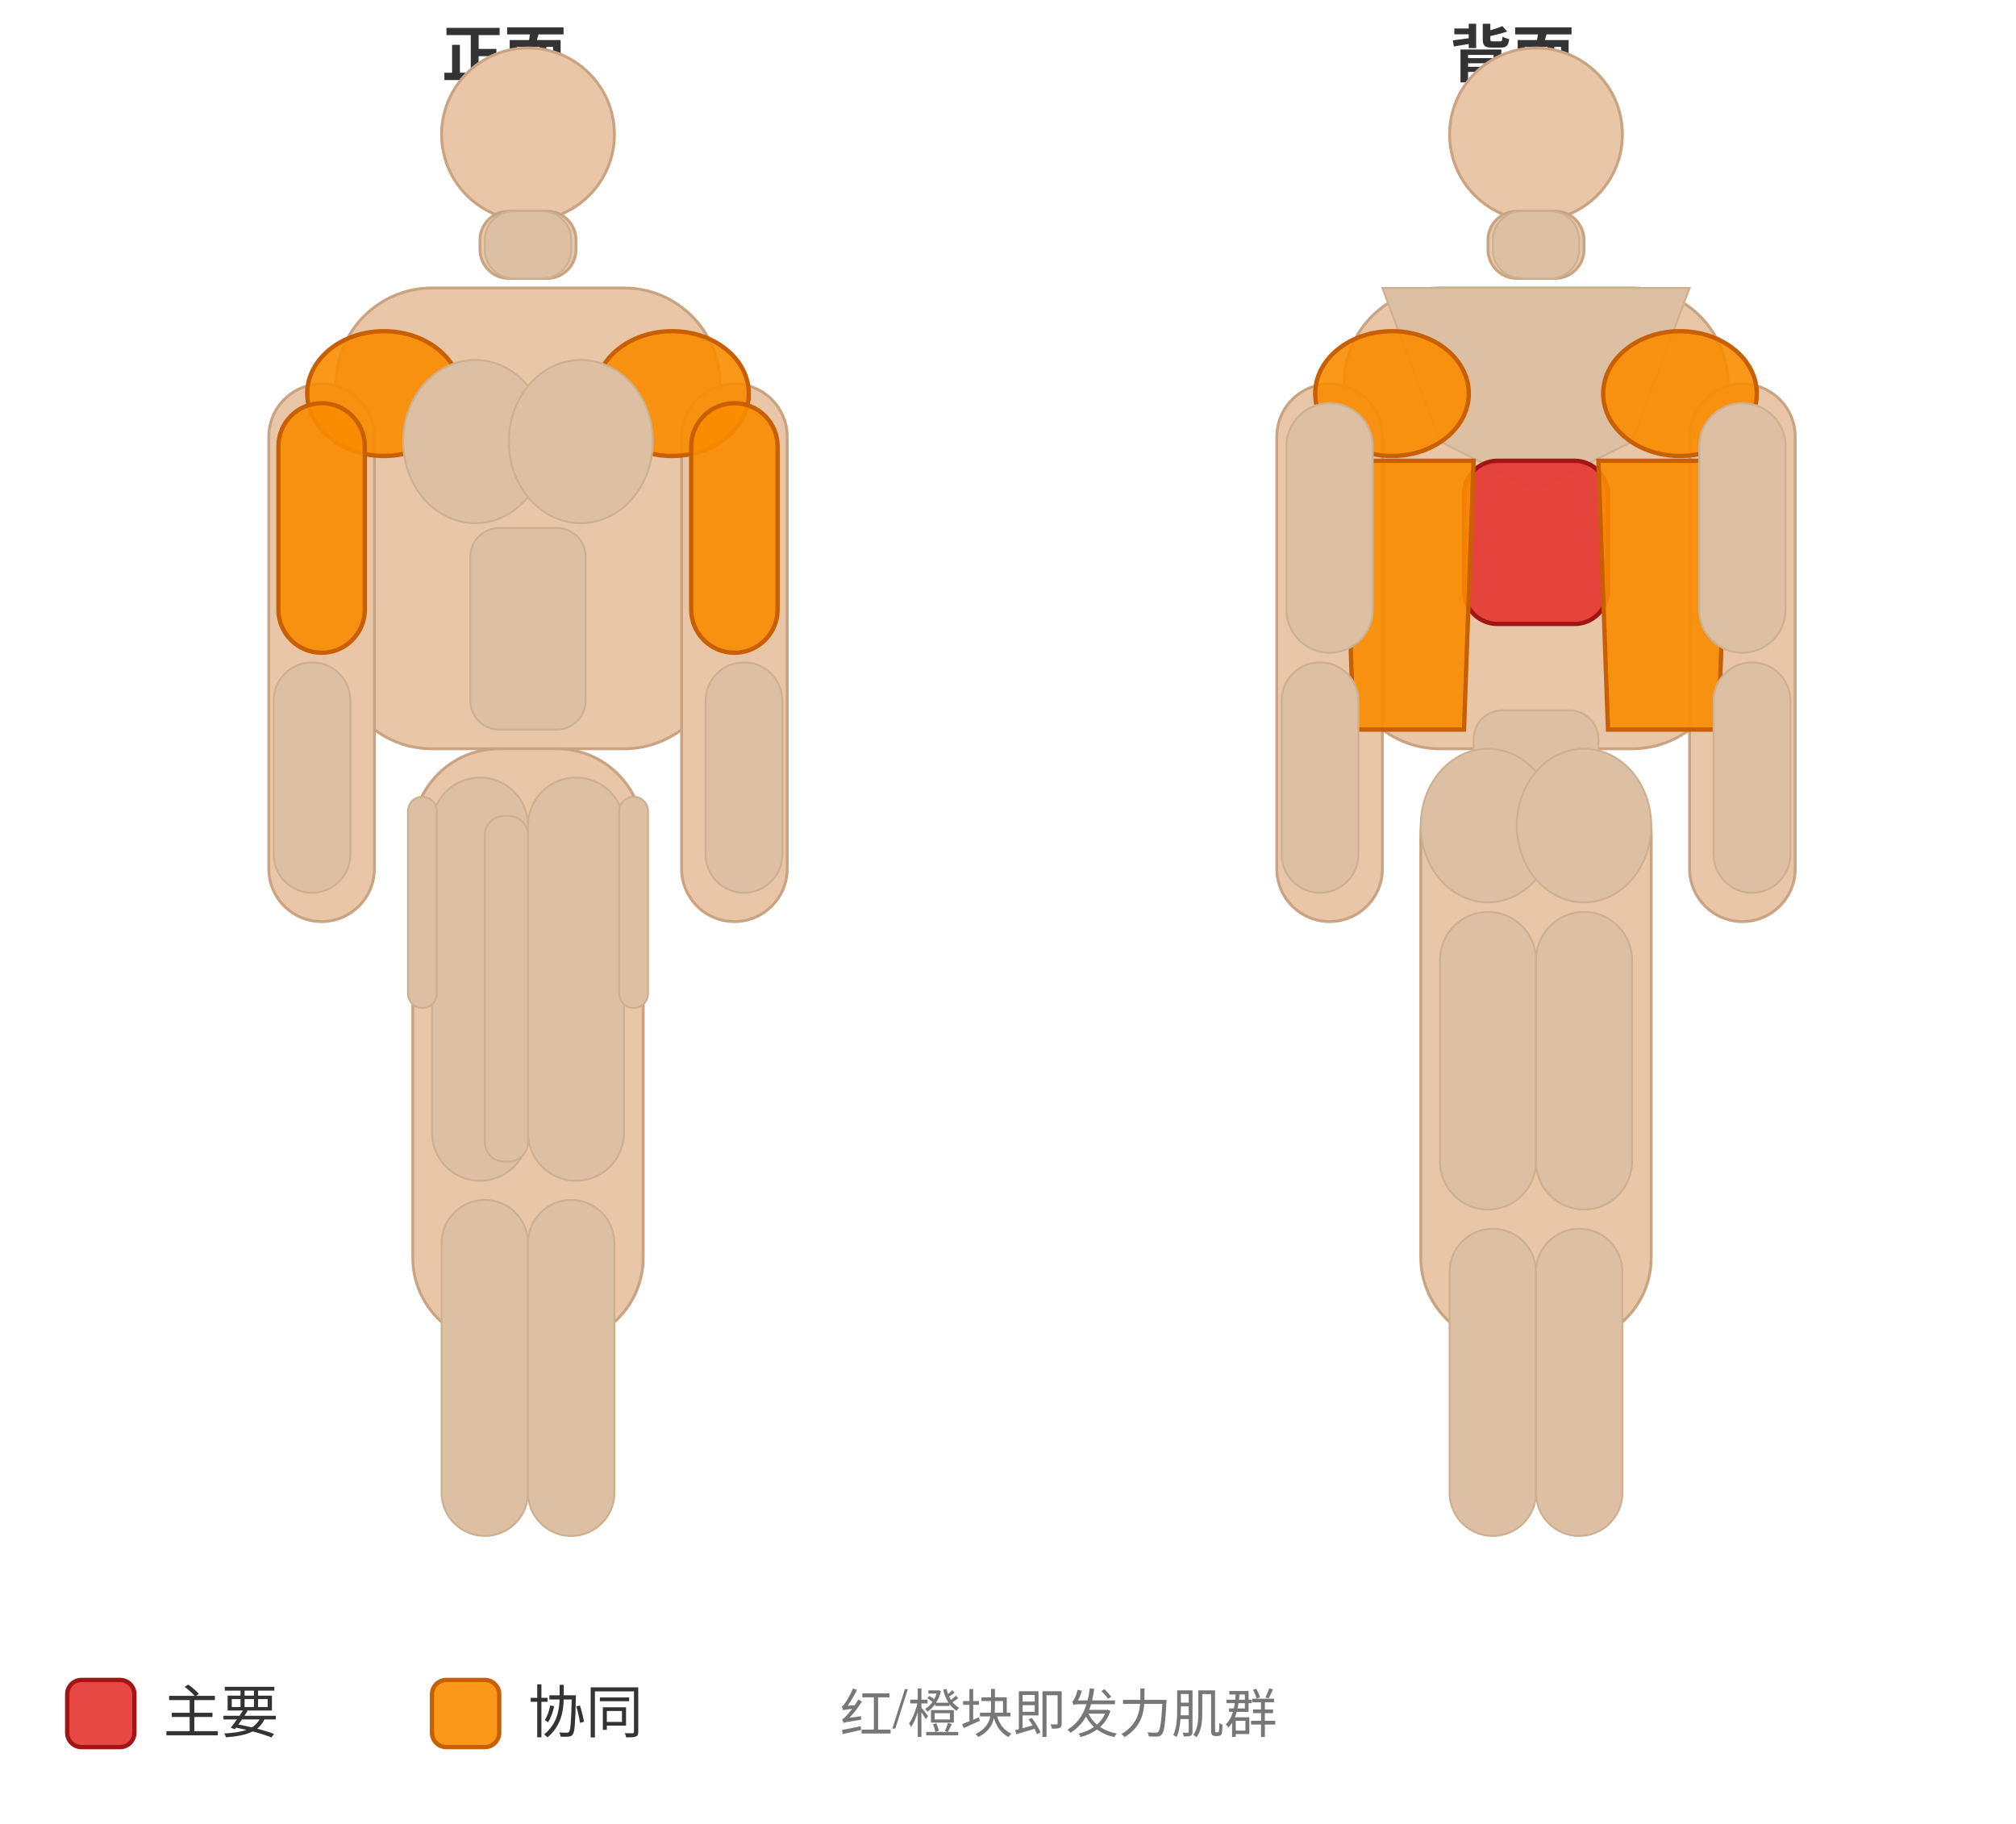
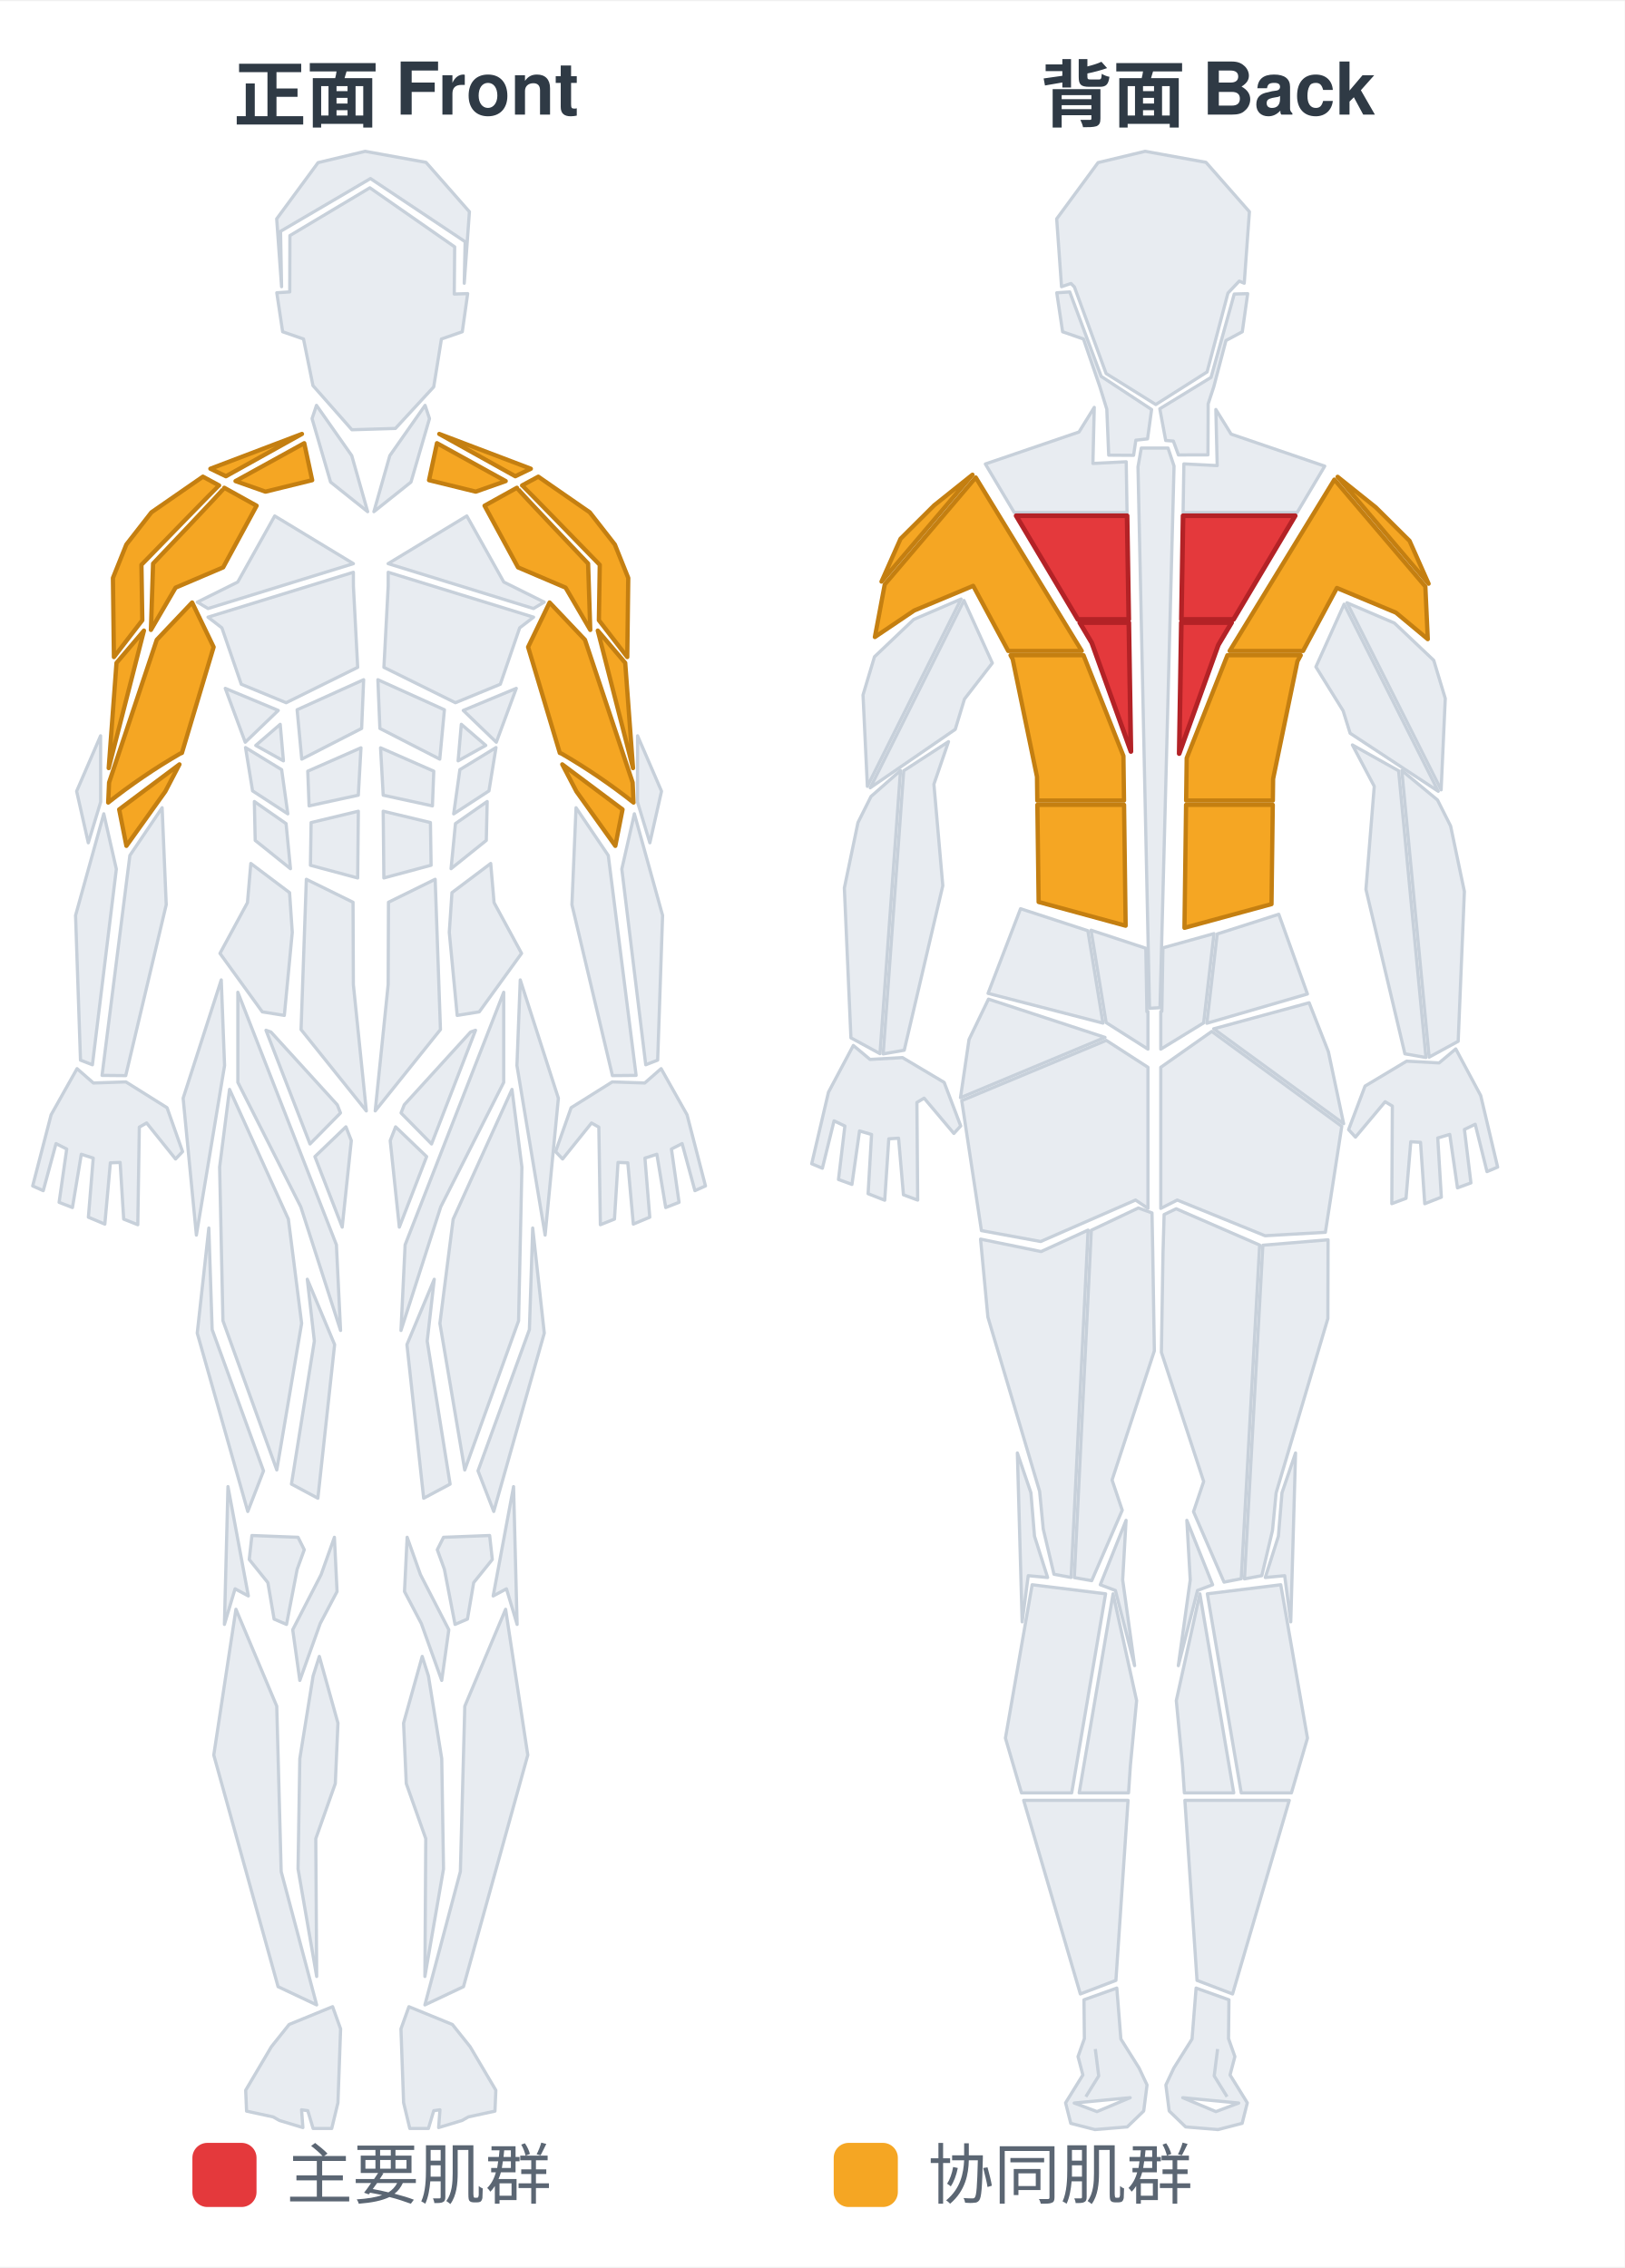
- <svg xmlns="http://www.w3.org/2000/svg" viewBox="0 0 420 380" width="420" height="380" font-family="-apple-system,Segoe UI,Helvetica,Arial,sans-serif">
-   <rect width="420" height="380" fill="#ffffff" />
-   <text x="105" y="16" font-size="13" font-weight="700" text-anchor="middle" fill="#333">正面</text>
-   <text x="315" y="16" font-size="13" font-weight="700" text-anchor="middle" fill="#333">背面</text>
-   <g transform="translate(10,0)">
-     <circle fill="#e9c6a8" stroke="#caa482" stroke-width="0.6" cx="100" cy="28" r="18" />
-     <rect fill="#e9c6a8" stroke="#caa482" stroke-width="0.6" x="90" y="44" width="20" height="14" rx="6" />
-     <rect fill="#e9c6a8" stroke="#caa482" stroke-width="0.6" x="60" y="60" width="80" height="96" rx="20" />
-     <rect fill="#e9c6a8" stroke="#caa482" stroke-width="0.6" x="46" y="80" width="22" height="112" rx="11" />
-     <rect fill="#e9c6a8" stroke="#caa482" stroke-width="0.6" x="132" y="80" width="22" height="112" rx="11" />
-     <rect fill="#e9c6a8" stroke="#caa482" stroke-width="0.6" x="76" y="156" width="48" height="124" rx="18" />
-     <rect fill="#ddc0a4" stroke="#cdb090" stroke-width="0.4" x="91" y="44" width="18" height="14" rx="6" />
-     <ellipse fill="#fb8c00" fill-opacity="0.9" stroke="#c85f00" stroke-width="0.9" cx="70" cy="82" rx="16" ry="13" />
-     <ellipse fill="#fb8c00" fill-opacity="0.9" stroke="#c85f00" stroke-width="0.9" cx="130" cy="82" rx="16" ry="13" />
-     <ellipse fill="#ddc0a4" stroke="#cdb090" stroke-width="0.4" cx="89" cy="92" rx="15" ry="17" />
-     <ellipse fill="#ddc0a4" stroke="#cdb090" stroke-width="0.4" cx="111" cy="92" rx="15" ry="17" />
-     <rect fill="#fb8c00" fill-opacity="0.9" stroke="#c85f00" stroke-width="0.9" x="48" y="84" width="18" height="52" rx="9" />
-     <rect fill="#fb8c00" fill-opacity="0.9" stroke="#c85f00" stroke-width="0.9" x="134" y="84" width="18" height="52" rx="9" />
-     <rect fill="#ddc0a4" stroke="#cdb090" stroke-width="0.4" x="47" y="138" width="16" height="48" rx="8" />
-     <rect fill="#ddc0a4" stroke="#cdb090" stroke-width="0.4" x="137" y="138" width="16" height="48" rx="8" />
-     <rect fill="#ddc0a4" stroke="#cdb090" stroke-width="0.4" x="88" y="110" width="24" height="42" rx="6" />
-     <rect fill="#ddc0a4" stroke="#cdb090" stroke-width="0.4" x="80" y="162" width="20" height="84" rx="10" />
-     <rect fill="#ddc0a4" stroke="#cdb090" stroke-width="0.4" x="100" y="162" width="20" height="84" rx="10" />
-     <rect fill="#ddc0a4" stroke="#cdb090" stroke-width="0.4" x="91" y="170" width="9" height="72" rx="4" />
-     <rect fill="#ddc0a4" stroke="#cdb090" stroke-width="0.4" x="75" y="166" width="6" height="44" rx="3" />
-     <rect fill="#ddc0a4" stroke="#cdb090" stroke-width="0.4" x="119" y="166" width="6" height="44" rx="3" />
-     <rect fill="#ddc0a4" stroke="#cdb090" stroke-width="0.4" x="82" y="250" width="18" height="70" rx="9" />
-     <rect fill="#ddc0a4" stroke="#cdb090" stroke-width="0.4" x="100" y="250" width="18" height="70" rx="9" />
+ <svg xmlns="http://www.w3.org/2000/svg" viewBox="0 0 76 106" width="260" height="363" role="img" font-family="-apple-system,BlinkMacSystemFont,Segoe UI,Helvetica,Arial,sans-serif">
+   <rect width="76" height="106" fill="#ffffff" />
+   <text x="19" y="5.6" font-size="3.4" font-weight="600" text-anchor="middle" fill="#2f3a45">正面 Front</text>
+   <text x="56.5" y="5.6" font-size="3.4" font-weight="600" text-anchor="middle" fill="#2f3a45">背面 Back</text>
+   <g transform="translate(1.5,7)">
+     <path d="m 11.672,6.359 -0.048,-2.591 4.206,-2.468 4.428,2.954 -0.041,1.944 0.242,-3.345 -2.031,-2.311 -2.845,-0.516 -2.204,0.529 -1.936,2.631 z" fill="#e8ecf1" stroke="#c7d0da" stroke-width="0.15" stroke-linejoin="round" />
+     <path d="m 19.749,6.703 0.02,-2.207 -3.967,-2.764 -3.741,2.236 -0.006,2.635 -0.607,0.04 0.274,1.824 0.976,0.339 0.442,2.18 1.822,2.066 2.035,-0.061 1.792,-1.944 0.36,-2.241 0.976,-0.339 0.252,-1.784 z" fill="#e8ecf1" stroke="#c7d0da" stroke-width="0.15" stroke-linejoin="round" />
+     <path d="m 13.305,11.911 1.65,2.352 0.744,2.622 -1.735,-1.384 -0.866,-2.971 z" fill="#e8ecf1" stroke="#c7d0da" stroke-width="0.15" stroke-linejoin="round" />
+     <path d="m 18.385,11.911 -1.65,2.352 -0.745,2.622 1.735,-1.384 0.866,-2.971 z" fill="#e8ecf1" stroke="#c7d0da" stroke-width="0.15" stroke-linejoin="round" />
+     <path d="m 19.048,13.248 3.557,1.979 0.727,-0.351 z m -0.107,0.433 -0.371,1.731 2.185,0.536 1.401,-0.494 z" fill="#f5a623" stroke="#c47f11" stroke-width="0.2" stroke-linejoin="round" />
+     <path d="m 22.922,15.657 0.758,-0.41 2.408,1.668 1.174,1.507 0.627,1.563 -0.046,3.702 -1.328,-1.722 0.041,-2.594 -0.488,-0.5 c 0,0 -3.098,-3.191 -3.144,-3.214 z m -0.241,0.109 c -0.001,0.052 3.33,3.547 3.33,3.547 l 0.101,3.104 -1.154,-1.978 -2.225,-0.948 -1.566,-2.885 z" fill="#f5a623" stroke="#c47f11" stroke-width="0.2" stroke-linejoin="round" />
+     <path d="m 12.625,13.248 -3.557,1.979 -0.727,-0.351 z m 0.107,0.433 0.371,1.731 -2.185,0.536 -1.401,-0.494 z" fill="#f5a623" stroke="#c47f11" stroke-width="0.2" stroke-linejoin="round" />
+     <path d="m 8.75,15.657 -0.758,-0.41 -2.408,1.668 -1.174,1.507 -0.627,1.563 0.046,3.702 1.328,-1.722 -0.041,-2.594 0.488,-0.5 c 0,0 3.098,-3.191 3.144,-3.214 z m 0.241,0.109 c 0.002,0.052 -3.33,3.547 -3.33,3.547 l -0.101,3.104 1.154,-1.978 2.225,-0.948 1.566,-2.885 z" fill="#f5a623" stroke="#c47f11" stroke-width="0.2" stroke-linejoin="round" />
+     <path d="m 27.622,30.815 -0.338,1.705 -1.819,-2.544 -0.663,-1.269 z m -2.853,-2.61 c -0.026,-0.014 -0.054,-0.025 -0.082,-0.032 l -1.483,-4.955 1.005,-2.084 1.655,1.745 2.23,6.677 0.042,0.937 c -1.065,-0.842 -2.19,-1.607 -3.364,-2.288 z m 1.694,-5.757 1.649,6.434 -0.365,-4.923 z" fill="#f5a623" stroke="#c47f11" stroke-width="0.2" stroke-linejoin="round" />
+     <path d="m 26.955,32.969 1.301,10.289 -1.108,0.01 -1.894,-7.996 0.192,-4.537 z m 1.22,-1.95 -0.587,2.586 1.119,9.156 0.558,-0.217 0.23,-6.77 z" fill="#e8ecf1" stroke="#c7d0da" stroke-width="0.15" stroke-linejoin="round" />
+     <path d="m 4.075,30.815 0.338,1.705 1.819,-2.544 0.663,-1.269 z m 2.853,-2.61 c 0.026,-0.014 0.054,-0.025 0.082,-0.032 l 1.483,-4.955 -1.005,-2.084 -1.655,1.745 -2.23,6.677 -0.042,0.937 c 1.065,-0.842 2.19,-1.607 3.364,-2.288 z m -1.694,-5.757 -1.649,6.434 0.365,-4.923 z" fill="#f5a623" stroke="#c47f11" stroke-width="0.2" stroke-linejoin="round" />
+     <path d="m 4.575,32.969 -1.301,10.289 1.108,0.01 1.894,-7.996 -0.192,-4.537 z m -1.22,-1.95 0.587,2.586 -1.119,9.156 -0.558,-0.217 -0.23,-6.77 z" fill="#e8ecf1" stroke="#c7d0da" stroke-width="0.15" stroke-linejoin="round" />
+     <path d="m 20.337,17.085 1.729,3.091 1.890,0.94 -0.5,0.3 -6.8, -2.1 z" fill="#e8ecf1" stroke="#c7d0da" stroke-width="0.15" stroke-linejoin="round" />
+     <path d="m 16.66,19.72 6.8,2.1 -0.65,0.5 -0.906,2.638 -2.1,0.865 -3.345,-1.655 0.2,-3.8 z" fill="#e8ecf1" stroke="#c7d0da" stroke-width="0.15" stroke-linejoin="round" />
+     <path d="m 11.351,17.085 -1.729,3.091 -1.890,0.94 0.5,0.3 6.8,-2.1 z" fill="#e8ecf1" stroke="#c7d0da" stroke-width="0.15" stroke-linejoin="round" />
+     <path d="m 15.03,19.72 -6.8,2.1 0.65,0.5 0.906,2.638 2.1,0.865 3.346,-1.655 -0.2,-3.8 z" fill="#e8ecf1" stroke="#c7d0da" stroke-width="0.15" stroke-linejoin="round" />
+     <path d="m 19.642,34.708 1.813,-1.365 0.157,1.833 1.286,2.373 -1.98,2.737 -1.031,0.166 -0.37,-3.888 z" fill="#e8ecf1" stroke="#c7d0da" stroke-width="0.15" stroke-linejoin="round" />
+     <path d="M 19.289,26.152 l -3.112 -1.406 0.094 2.28 2.801 1.436 z M 21.224,27.820 l -1.294 0.721 0.15 -1.709 z M 20.171,26.183 l 2.48 -1.032 -0.934 2.521 z M 21.702,27.921 l -1.69 1.034 -0.289 2.068 1.65 -1.075 z" fill="#e8ecf1" stroke="#c7d0da" stroke-width="0.15" stroke-linejoin="round" />
+     <path d="M 18.791,29.025 l -0.062 1.624 -2.303 -0.5 -0.124 -2.217 z M 18.635,31.429 l 0.031 1.998 -2.21 0.594 -0.031 -3.123 z M 21.290,30.444 l -1.484 1.034 -0.206 2.109 1.649 -1.324 z" fill="#e8ecf1" stroke="#c7d0da" stroke-width="0.15" stroke-linejoin="round" />
+     <path d="m 12.046,34.708 -1.813,-1.365 -0.157,1.833 -1.286,2.374 1.98,2.736 1.031,0.166 0.371,-3.887 z" fill="#e8ecf1" stroke="#c7d0da" stroke-width="0.15" stroke-linejoin="round" />
+     <path d="m 15.636,44.92 -0.606,-5.912 -0.015,-3.849 -2.185,-1.075 -0.247,7.03 z" fill="#e8ecf1" stroke="#c7d0da" stroke-width="0.15" stroke-linejoin="round" />
+     <path d="m 16.052,44.919 0.606,-5.912 0.015,-3.849 2.184,-1.075 0.247,7.03 z" fill="#e8ecf1" stroke="#c7d0da" stroke-width="0.15" stroke-linejoin="round" />
+     <path d="m 12.399,26.152 3.112,-1.406 -0.094,2.28 -2.801,1.436 z m -1.935,1.669 1.294,0.721 -0.15,-1.709 z m 1.053,-1.637 -2.479,-1.033 0.934,2.521 z m -1.532,1.737 1.69,1.034 0.289,2.067 -1.649,-1.075 z" fill="#e8ecf1" stroke="#c7d0da" stroke-width="0.15" stroke-linejoin="round" />
+     <path d="M 12.897,29.025 l 0.062 1.624 2.303 -0.5 0.124 -2.217 z M 13.053,31.430 l -0.031 1.998 2.21 0.594 0.031 -3.123 z M 10.398,30.445 l 1.484 1.034 0.206 2.109 -1.65 -1.324 z" fill="#e8ecf1" stroke="#c7d0da" stroke-width="0.15" stroke-linejoin="round" />
+     <path d="m 14.404,45.04 0.022,-0.028 -0.149,-0.379 -3.102,-3.404 -0.233,-0.083 2.059,5.32 z m -1.173,2.018 1.277,3.299 0.426,-4.049 -0.252,-0.643 z" fill="#e8ecf1" stroke="#c7d0da" stroke-width="0.15" stroke-linejoin="round" />
+     <path d="m 17.284,45.04 -0.022,-0.028 0.149,-0.379 3.102,-3.404 0.232,-0.083 -2.058,5.32 z m 1.173,2.018 -1.277,3.299 -0.426,-4.048 0.252,-0.643 z" fill="#e8ecf1" stroke="#c7d0da" stroke-width="0.15" stroke-linejoin="round" />
+     <path d="m 23.419,50.399 -0.155,4.751 -2.403,6.609 0.736,1.9 2.364,-8.344 z m -0.582,-11.608 -0.155,4.007 1.318,7.932 0.62,-6.403 z m -0.387,5.123 -2.752,6.073 -0.62,4.874 1.162,6.858 2.519,-6.981 0.155,-7.188 z" fill="#e8ecf1" stroke="#c7d0da" stroke-width="0.15" stroke-linejoin="round" />
+     <path d="m 22.063,39.37 v 4.214 l -2.946,5.825 -1.86,5.783 0.194,-4.007 z m -3.249,13.426 -0.065,0.155 -1.213,2.902 0.783,7.188 1.236,-0.661 -1.071,-6.693 z" fill="#e8ecf1" stroke="#c7d0da" stroke-width="0.15" stroke-linejoin="round" />
+     <path d="m 17.256,87.868 0.124,3.452 0.29,1.206 h 0.871 l 0.249,-0.832 0.291,-0.042 -0.062,0.832 1.099,-0.333 0.291,-0.166 1.244,-0.27 0.042,-0.977 -1.203,-2.037 -0.83,-1.04 -2.033,-0.832 z" fill="#e8ecf1" stroke="#c7d0da" stroke-width="0.15" stroke-linejoin="round" />
+     <path d="m 18.251,70.441 0.291,0.915 0.622,3.868 0.083,5.157 -0.871,5.033 0.041,-6.447 -0.912,-2.578 -0.126,-2.828 z m 1.992,2.329 -0.208,7.736 -1.659,6.239 1.805,-0.853 3.008,-10.836 -1.037,-6.821 z" fill="#e8ecf1" stroke="#c7d0da" stroke-width="0.15" stroke-linejoin="round" />
+     <path d="m 21.405,64.784 0.124,1.123 -0.871,1.082 -0.291,1.706 -0.581,0.249 -0.498,-2.579 -0.332,-0.915 0.291,-0.582 z m -3.859,0.083 0.622,1.747 1.327,2.579 -0.332,2.371 -0.954,-2.662 -0.787,-1.497 z m 4.978,-2.37 -0.954,5.116 0.622,-0.333 0.498,1.664 z" fill="#e8ecf1" stroke="#c7d0da" stroke-width="0.15" stroke-linejoin="round" />
+     <path d="m 8.269,50.399 0.155,4.751 2.403,6.61 -0.736,1.9 -2.364,-8.344 z m 0.581,-11.608 0.155,4.007 -1.318,7.932 -0.62,-6.403 z m 0.388,5.122 2.752,6.072 0.62,4.874 -1.162,6.858 -2.519,-6.982 -0.155,-7.188 z" fill="#e8ecf1" stroke="#c7d0da" stroke-width="0.15" stroke-linejoin="round" />
+     <path d="m 9.626,39.369 v 4.214 l 2.945,5.825 1.86,5.783 -0.194,-4.007 z m 3.249,13.426 0.065,0.155 1.213,2.902 -0.783,7.188 -1.236,-0.661 1.071,-6.693 z" fill="#e8ecf1" stroke="#c7d0da" stroke-width="0.15" stroke-linejoin="round" />
+     <path d="m 14.433,87.868 -0.124,3.452 -0.291,1.206 h -0.871 l -0.249,-0.832 -0.291,-0.042 0.062,0.832 -1.099,-0.333 -0.291,-0.166 -1.245,-0.27 -0.041,-0.977 1.203,-2.038 0.83,-1.04 2.033,-0.832 z" fill="#e8ecf1" stroke="#c7d0da" stroke-width="0.15" stroke-linejoin="round" />
+     <path d="m 13.438,70.441 -0.291,0.915 -0.622,3.868 -0.083,5.157 0.872,5.033 -0.042,-6.447 0.913,-2.578 0.124,-2.828 z m -1.992,2.329 0.207,7.736 1.66,6.239 -1.805,-0.853 -3.008,-10.836 1.037,-6.821 z" fill="#e8ecf1" stroke="#c7d0da" stroke-width="0.15" stroke-linejoin="round" />
+     <path d="m 10.284,64.784 -0.124,1.123 0.871,1.082 0.291,1.706 0.581,0.249 0.498,-2.579 0.332,-0.915 -0.291,-0.582 z m 3.859,0.083 -0.622,1.747 -1.328,2.579 0.332,2.371 0.954,-2.662 0.788,-1.496 z m -4.979,-2.371 0.954,5.116 -0.622,-0.333 -0.498,1.664 z" fill="#e8ecf1" stroke="#c7d0da" stroke-width="0.15" stroke-linejoin="round" />
+     <path d="m 3.205,27.37 0.005,3.094 -0.58,1.912 -0.545,-2.412 z" fill="#e8ecf1" stroke="#c7d0da" stroke-width="0.15" stroke-linejoin="round" />
+     <path d="m 4.39,43.563 -1.52,0.051 -0.766,-0.671 -1.213,2.158 -0.862,3.329 0.494,0.221 0.598,-2.202 0.5,0.254 -0.356,2.494 0.624,0.243 0.414,-2.492 0.558,0.179 -0.226,2.766 0.769,0.323 0.258,-2.868 0.458,-0.018 0.166,2.652 0.66,0.263 0.071,-4.566 0.342,-0.194 1.353,1.684 0.328,-0.344 -0.726,-2.055 z" fill="#e8ecf1" stroke="#c7d0da" stroke-width="0.15" stroke-linejoin="round" />
+     <path d="m 28.325,27.37 -0.005,3.094 0.58,1.912 0.545,-2.412 z" fill="#e8ecf1" stroke="#c7d0da" stroke-width="0.15" stroke-linejoin="round" />
+     <path d="m 27.14,43.563 1.52,0.051 0.766,-0.671 1.213,2.158 0.862,3.329 -0.494,0.221 -0.598,-2.202 -0.5,0.254 0.356,2.494 -0.624,0.243 -0.414,-2.492 -0.558,0.179 0.226,2.766 -0.769,0.323 -0.258,-2.868 -0.458,-0.018 -0.166,2.652 -0.66,0.263 -0.071,-4.566 -0.342,-0.194 -1.353,1.684 -0.328,-0.344 0.726,-2.055 z" fill="#e8ecf1" stroke="#c7d0da" stroke-width="0.15" stroke-linejoin="round" />
+     <path d="m 48.157,6.359 0.442,-0.15 0.161,0.164 1.482,4.048 2.324,1.451 2.4,-1.524 0.976,-3.69 0.528,-0.559 0.234,0.098 0.242,-3.345 -2.031,-2.311 -2.845,-0.516 -2.204,0.529 -1.936,2.631 z" fill="#e8ecf1" stroke="#c7d0da" stroke-width="0.15" stroke-linejoin="round" />
+     <path d="m 52.37,12.105 -2.358,-1.55 -1.471,-3.951 -0.607,0.04 0.274,1.824 0.976,0.339 0.761,2.216 0.33,1.068 0.089,2.149 1.164,0.008 0.106,-0.708 0.547,-0.061 z m 1.018,1.476 0.238,0.65 1.381,-0.004 0.01,-2.388 0.26,-0.791 0.572,-2.17 0.764,-0.41 0.252,-1.784 -0.629,0.019 -1.085,3.9 -2.397,1.467 0.277,1.485 z" fill="#e8ecf1" stroke="#c7d0da" stroke-width="0.15" stroke-linejoin="round" />
+     <path d="M 49.625,14.629 L 49.688,12.005 L 48.974,13.157 L 44.594,14.654 L 45.945,16.925 L 51.222,16.925 L 51.183,14.550 Z" fill="#e8ecf1" stroke="#c7d0da" stroke-width="0.15" stroke-linejoin="round" />
+     <path d="M 46.034,17.075 L 48.920,21.925 L 51.303,21.925 L 51.224,17.075 Z" fill="#e4393c" stroke="#b32226" stroke-width="0.22" stroke-linejoin="round" />
+     <path d="M 49.009,22.075 L 49.572,23.022 L 51.403,28.104 L 51.305,22.075 Z" fill="#e4393c" stroke="#b32226" stroke-width="0.22" stroke-linejoin="round" />
+     <path d="M 55.439,14.729 L 55.376,12.104 L 56.090,13.256 L 60.470,14.754 L 59.179,16.925 L 53.844,16.925 L 53.881,14.649 Z" fill="#e8ecf1" stroke="#c7d0da" stroke-width="0.15" stroke-linejoin="round" />
+     <path d="M 59.089,17.075 L 56.204,21.925 L 53.763,21.925 L 53.842,17.075 Z" fill="#e4393c" stroke="#b32226" stroke-width="0.22" stroke-linejoin="round" />
+     <path d="M 56.114,22.075 L 55.492,23.121 L 53.661,28.203 L 53.761,22.075 Z" fill="#e4393c" stroke="#b32226" stroke-width="0.22" stroke-linejoin="round" />
+     <path d="M 44.144,15.285 L 39.888,20.286 L 39.426,22.749 L 41.263,21.510 L 44.025,20.355 L 45.663,23.400 L 49.103,23.400 Z" fill="#f5a623" stroke="#c47f11" stroke-width="0.2" stroke-linejoin="round" />
+     <path d="M 42.201,16.586 L 40.626,18.152 L 39.736,20.156 L 43.992,15.155 Z" fill="#f5a623" stroke="#c47f11" stroke-width="0.2" stroke-linejoin="round" />
+     <path d="M 45.771,23.600 L 45.872,23.789 L 47.009,29.286 L 47.023,30.400 L 51.080,30.400 L 51.053,28.314 L 49.185,23.600 Z" fill="#f5a623" stroke="#c47f11" stroke-width="0.2" stroke-linejoin="round" />
+     <path d="M 47.026,30.600 L 47.086,35.145 L 51.156,36.255 L 51.082,30.600 Z" fill="#f5a623" stroke="#c47f11" stroke-width="0.2" stroke-linejoin="round" />
+     <path d="M 62.863,16.686 L 64.438,18.251 L 65.328,20.255 L 61.073,15.254 Z" fill="#f5a623" stroke="#c47f11" stroke-width="0.2" stroke-linejoin="round" />
+     <path d="M 60.921,15.384 L 65.176,20.385 L 65.290,22.849 L 63.801,21.609 L 61.039,20.454 L 59.455,23.400 L 56.022,23.400 Z" fill="#f5a623" stroke="#c47f11" stroke-width="0.2" stroke-linejoin="round" />
+     <path d="M 59.347,23.600 L 59.192,23.888 L 58.055,29.385 L 58.042,30.400 L 53.986,30.400 L 54.012,28.413 L 55.918,23.600 Z" fill="#f5a623" stroke="#c47f11" stroke-width="0.2" stroke-linejoin="round" />
+     <path d="M 58.039,30.600 L 57.979,35.245 L 53.908,36.354 L 53.983,30.600 Z" fill="#f5a623" stroke="#c47f11" stroke-width="0.2" stroke-linejoin="round" />
+     <path d="M 43.593,21.039 L 44.920,23.967 L 43.615,25.653 L 43.186,27.069 L 39.209,29.802 Z" fill="#e8ecf1" stroke="#c7d0da" stroke-width="0.15" stroke-linejoin="round" />
+     <path d="M 43.459,20.972 L 39.075,29.735 L 38.871,25.461 L 39.407,23.674 L 41.242,21.927 Z" fill="#e8ecf1" stroke="#c7d0da" stroke-width="0.15" stroke-linejoin="round" />
+     <path d="M 40.717,42.425 l -1.518,0.086 -0.782,-0.653 -1.162,2.186 -0.784,3.348 0.499,0.209 0.546,-2.216 0.506,0.242 -0.298,2.502 0.629,0.229 0.355,-2.501 0.562,0.165 -0.161,2.771 0.777,0.305 0.191,-2.873 0.457,-0.029 0.228,2.648 0.666,0.248 -0.036,-4.567 0.337,-0.202 1.392,1.651 0.32,-0.351 -0.774,-2.037 z" fill="#e8ecf1" stroke="#c7d0da" stroke-width="0.15" stroke-linejoin="round" />
+     <path d="M 40.775,29.006 L 42.870,27.644 L 42.187,29.635 L 42.603,34.383 L 40.799,42.081 L 39.814,42.253 Z" fill="#e8ecf1" stroke="#c7d0da" stroke-width="0.15" stroke-linejoin="round" />
+     <path d="M 39.665,42.242 L 38.305,41.501 L 37.998,34.491 L 38.635,31.429 L 39.245,30.209 L 40.625,28.994 Z" fill="#e8ecf1" stroke="#c7d0da" stroke-width="0.15" stroke-linejoin="round" />
+     <path d="M 61.376,21.213 L 60.056,24.145 L 61.330,26.199 L 61.657,27.251 L 65.780,29.966 Z" fill="#e8ecf1" stroke="#c7d0da" stroke-width="0.15" stroke-linejoin="round" />
+     <path d="M 61.510,21.146 L 65.914,29.899 L 66.108,25.624 L 65.568,23.839 L 63.729,22.096 Z" fill="#e8ecf1" stroke="#c7d0da" stroke-width="0.15" stroke-linejoin="round" />
+     <path d="M 64.301,42.592 l 1.518,0.083 0.78,-0.655 1.167,2.183 0.792,3.346 -0.498,0.211 -0.551,-2.215 -0.505,0.243 0.304,2.501 -0.629,0.23 -0.361,-2.5 -0.562,0.167 0.168,2.77 -0.776,0.306 -0.197,-2.872 -0.457,-0.028 -0.222,2.648 -0.665,0.249 0.025,-4.567 -0.337,-0.201 -1.388,1.655 -0.321,-0.35 0.77,-2.039 z" fill="#e8ecf1" stroke="#c7d0da" stroke-width="0.15" stroke-linejoin="round" />
+     <path d="M 65.204,42.420 L 63.925,29.007 L 61.764,27.798 L 62.786,29.733 L 62.397,34.555 L 64.219,42.248 Z" fill="#e8ecf1" stroke="#c7d0da" stroke-width="0.15" stroke-linejoin="round" />
+     <path d="M 64.075,28.993 L 65.353,42.405 L 66.712,41.663 L 67.002,34.653 L 66.358,31.591 L 65.745,30.373 Z" fill="#e8ecf1" stroke="#c7d0da" stroke-width="0.15" stroke-linejoin="round" />
+     <path d="m 51.734,14.789 0.539,25.331 0.49,-0.03 0.657,-25.339 -0.281,-0.842 -1.251,-4.9e-4 z" fill="#e8ecf1" stroke="#c7d0da" stroke-width="0.15" stroke-linejoin="round" />
+     <path d="M 52.100,37.310 L 49.537,36.465 L 50.244,40.788 L 52.200,42.030 L 52.200,40.270 L 52.150,40.280 Z" fill="#e8ecf1" stroke="#c7d0da" stroke-width="0.15" stroke-linejoin="round" />
+     <path d="M 49.389,36.490 L 46.240,35.460 L 44.720,39.420 L 50.096,40.812 Z" fill="#e8ecf1" stroke="#c7d0da" stroke-width="0.15" stroke-linejoin="round" />
+     <path d="M 52.800,42.030 L 52.800,40.270 L 52.850,40.260 L 52.900,37.290 L 55.289,36.625 L 54.805,40.801 Z" fill="#e8ecf1" stroke="#c7d0da" stroke-width="0.15" stroke-linejoin="round" />
+     <path d="M 55.439,36.643 L 55.980,36.470 L 58.320,35.720 L 59.660,39.450 L 54.955,40.819 Z" fill="#e8ecf1" stroke="#c7d0da" stroke-width="0.15" stroke-linejoin="round" />
+     <path d="M 50.191,41.481 L 44.740,39.690 L 43.830,41.580 L 43.431,44.301 Z" fill="#e8ecf1" stroke="#c7d0da" stroke-width="0.15" stroke-linejoin="round" />
+     <path d="M 50.249,41.619 L 43.489,44.439 L 44.410,50.520 L 47.180,51.030 L 51.620,49.090 L 52.200,49.480 L 52.200,42.880 Z" fill="#e8ecf1" stroke="#c7d0da" stroke-width="0.15" stroke-linejoin="round" />
+     <path d="M 55.274,41.079 L 61.354,45.519 L 60.640,42.150 L 59.740,39.860 Z" fill="#e8ecf1" stroke="#c7d0da" stroke-width="0.15" stroke-linejoin="round" />
+     <path d="M 55.186,41.201 L 52.800,42.880 L 52.800,49.480 L 53.570,49.090 L 57.680,50.760 L 60.500,50.600 L 61.266,45.641 Z" fill="#e8ecf1" stroke="#c7d0da" stroke-width="0.15" stroke-linejoin="round" />
+     <path d="m 51.176,64.074 -1.206,3.015 0.707,0.266 0.898,3.518 -0.558,-4.012 z m -5.085,-3.15 0.634,1.861 0.168,2.033 0.613,1.931 -0.906,-0.085 -0.285,2.16 z" fill="#e8ecf1" stroke="#c7d0da" stroke-width="0.15" stroke-linejoin="round" />
+     <path d="m 54.019,64.074 1.206,3.015 -0.707,0.266 -0.898,3.518 0.558,-4.012 z m 5.085,-3.15 -0.634,1.861 -0.168,2.033 -0.613,1.931 0.906,-0.085 0.285,2.16 z" fill="#e8ecf1" stroke="#c7d0da" stroke-width="0.15" stroke-linejoin="round" />
+     <path d="M 50.568,67.512 L 51.669,72.509 L 51.379,75.532 L 51.292,76.825 L 48.983,76.825 Z" fill="#e8ecf1" stroke="#c7d0da" stroke-width="0.15" stroke-linejoin="round" />
+     <path d="M 50.218,67.512 L 48.633,76.825 L 46.283,76.825 L 45.533,74.263 L 46.783,67.088 Z" fill="#e8ecf1" stroke="#c7d0da" stroke-width="0.15" stroke-linejoin="round" />
+     <path d="M 46.386,77.175 L 51.269,77.175 L 50.701,85.598 L 49.037,86.233 Z" fill="#e8ecf1" stroke="#c7d0da" stroke-width="0.15" stroke-linejoin="round" />
+     <path d="M 54.628,67.512 L 53.526,72.509 L 53.816,75.532 L 53.903,76.825 L 56.213,76.825 Z" fill="#e8ecf1" stroke="#c7d0da" stroke-width="0.15" stroke-linejoin="round" />
+     <path d="M 54.978,67.512 L 56.563,76.825 L 58.912,76.825 L 59.662,74.263 L 58.412,67.088 Z" fill="#e8ecf1" stroke="#c7d0da" stroke-width="0.15" stroke-linejoin="round" />
+     <path d="M 53.927,77.175 L 58.810,77.175 L 56.158,86.233 L 54.495,85.598 Z" fill="#e8ecf1" stroke="#c7d0da" stroke-width="0.15" stroke-linejoin="round" />
+     <path d="M 50.933,88.341 l 0.852,1.358 0.372,0.792 -0.156,1.218 -0.77,0.744 -1.512,0.125 -1.13,-0.292 -0.242,-0.959 0.808,-1.304 -0.226,-0.86 0.297,-0.842 -0.019,-1.815 1.536,-0.548 z m -1.196,0.468 0.159,1.258 -0.602,0.974 m -0.544,0.295 1.065,0.401 1.553,-0.651 z" fill="#e8ecf1" stroke="#c7d0da" stroke-width="0.15" stroke-linejoin="round" />
+     <path d="M 49.550,50.504 L 51.751,49.461 L 52.389,49.692 L 52.424,51.499 L 52.499,56.145 L 50.521,62.188 L 50.997,63.602 L 49.569,66.897 L 48.755,66.754 Z" fill="#e8ecf1" stroke="#c7d0da" stroke-width="0.15" stroke-linejoin="round" />
+     <path d="M 49.400,50.496 L 48.605,66.746 L 47.803,66.596 L 47.302,64.480 L 47.133,62.723 L 44.712,54.565 L 44.369,50.918 L 47.200,51.500 Z" fill="#e8ecf1" stroke="#c7d0da" stroke-width="0.15" stroke-linejoin="round" />
+     <path d="M 54.262,88.341 l -0.852,1.358 -0.372,0.792 0.156,1.218 0.77,0.744 1.512,0.125 1.13,-0.292 0.242,-0.959 -0.808,-1.304 0.226,-0.86 -0.297,-0.842 0.019,-1.815 -1.536,-0.548 z m 1.196,0.468 -0.159,1.258 0.602,0.974 m 0.544,0.295 -1.065,0.401 -1.553,-0.651 z" fill="#e8ecf1" stroke="#c7d0da" stroke-width="0.15" stroke-linejoin="round" />
+     <path d="M 57.425,51.196 L 56.565,66.806 L 55.759,66.965 L 54.331,63.670 L 54.807,62.256 L 52.829,56.213 L 52.904,51.567 L 52.956,49.769 L 53.520,49.498 Z" fill="#e8ecf1" stroke="#c7d0da" stroke-width="0.15" stroke-linejoin="round" />
+     <path d="M 57.575,51.204 L 60.625,50.950 L 60.616,54.633 L 58.195,62.791 L 58.026,64.547 L 57.525,66.663 L 56.715,66.814 Z" fill="#e8ecf1" stroke="#c7d0da" stroke-width="0.15" stroke-linejoin="round" />
  </g>
-   <g transform="translate(220,0)">
-     <circle fill="#e9c6a8" stroke="#caa482" stroke-width="0.6" cx="100" cy="28" r="18" />
-     <rect fill="#e9c6a8" stroke="#caa482" stroke-width="0.6" x="90" y="44" width="20" height="14" rx="6" />
-     <rect fill="#e9c6a8" stroke="#caa482" stroke-width="0.6" x="60" y="60" width="80" height="96" rx="20" />
-     <rect fill="#e9c6a8" stroke="#caa482" stroke-width="0.6" x="46" y="80" width="22" height="112" rx="11" />
-     <rect fill="#e9c6a8" stroke="#caa482" stroke-width="0.6" x="132" y="80" width="22" height="112" rx="11" />
-     <rect fill="#e9c6a8" stroke="#caa482" stroke-width="0.6" x="76" y="156" width="48" height="124" rx="18" />
-     <rect fill="#ddc0a4" stroke="#cdb090" stroke-width="0.4" x="91" y="44" width="18" height="14" rx="6" />
-     <polygon fill="#ddc0a4" stroke="#cdb090" stroke-width="0.4" points="68,60 132,60 120,92 100,102 80,92" />
-     <ellipse fill="#fb8c00" fill-opacity="0.9" stroke="#c85f00" stroke-width="0.9" cx="70" cy="82" rx="16" ry="13" />
-     <ellipse fill="#fb8c00" fill-opacity="0.9" stroke="#c85f00" stroke-width="0.9" cx="130" cy="82" rx="16" ry="13" />
-     <rect fill="#e53935" fill-opacity="0.92" stroke="#a31515" stroke-width="0.9" x="85" y="96" width="30" height="34" rx="7" />
-     <polygon fill="#fb8c00" fill-opacity="0.9" stroke="#c85f00" stroke-width="0.9" points="60,96 87,96 85,152 62,152" />
-     <polygon fill="#fb8c00" fill-opacity="0.9" stroke="#c85f00" stroke-width="0.9" points="113,96 140,96 138,152 115,152" />
-     <rect fill="#ddc0a4" stroke="#cdb090" stroke-width="0.4" x="87" y="148" width="26" height="18" rx="6" />
-     <rect fill="#ddc0a4" stroke="#cdb090" stroke-width="0.4" x="48" y="84" width="18" height="52" rx="9" />
-     <rect fill="#ddc0a4" stroke="#cdb090" stroke-width="0.4" x="134" y="84" width="18" height="52" rx="9" />
-     <rect fill="#ddc0a4" stroke="#cdb090" stroke-width="0.4" x="47" y="138" width="16" height="48" rx="8" />
-     <rect fill="#ddc0a4" stroke="#cdb090" stroke-width="0.4" x="137" y="138" width="16" height="48" rx="8" />
-     <ellipse fill="#ddc0a4" stroke="#cdb090" stroke-width="0.4" cx="90" cy="172" rx="14" ry="16" />
-     <ellipse fill="#ddc0a4" stroke="#cdb090" stroke-width="0.4" cx="110" cy="172" rx="14" ry="16" />
-     <rect fill="#ddc0a4" stroke="#cdb090" stroke-width="0.4" x="80" y="190" width="20" height="62" rx="10" />
-     <rect fill="#ddc0a4" stroke="#cdb090" stroke-width="0.4" x="100" y="190" width="20" height="62" rx="10" />
-     <rect fill="#ddc0a4" stroke="#cdb090" stroke-width="0.4" x="82" y="256" width="18" height="64" rx="9" />
-     <rect fill="#ddc0a4" stroke="#cdb090" stroke-width="0.4" x="100" y="256" width="18" height="64" rx="9" />
-   </g>
-   <rect x="14" y="350" width="14" height="14" rx="3" fill="#e53935" fill-opacity="0.92" stroke="#a31515" stroke-width="0.9" />
-   <text x="34" y="361" font-size="12" fill="#333">主要</text>
-   <rect x="90" y="350" width="14" height="14" rx="3" fill="#fb8c00" fill-opacity="0.9" stroke="#c85f00" stroke-width="0.9" />
-   <text x="110" y="361" font-size="12" fill="#333">协同</text>
-   <text x="175" y="361" font-size="11" fill="#777">红/橙块即发力肌群</text>
+   <rect x="9" y="100.2" width="3" height="3" rx="0.7" fill="#e4393c" />
+   <text x="13.4" y="102.8" font-size="3.1" fill="#5b6673">主要肌群</text>
+   <rect x="39" y="100.2" width="3" height="3" rx="0.7" fill="#f5a623" />
+   <text x="43.4" y="102.8" font-size="3.1" fill="#5b6673">协同肌群</text>
</svg>
